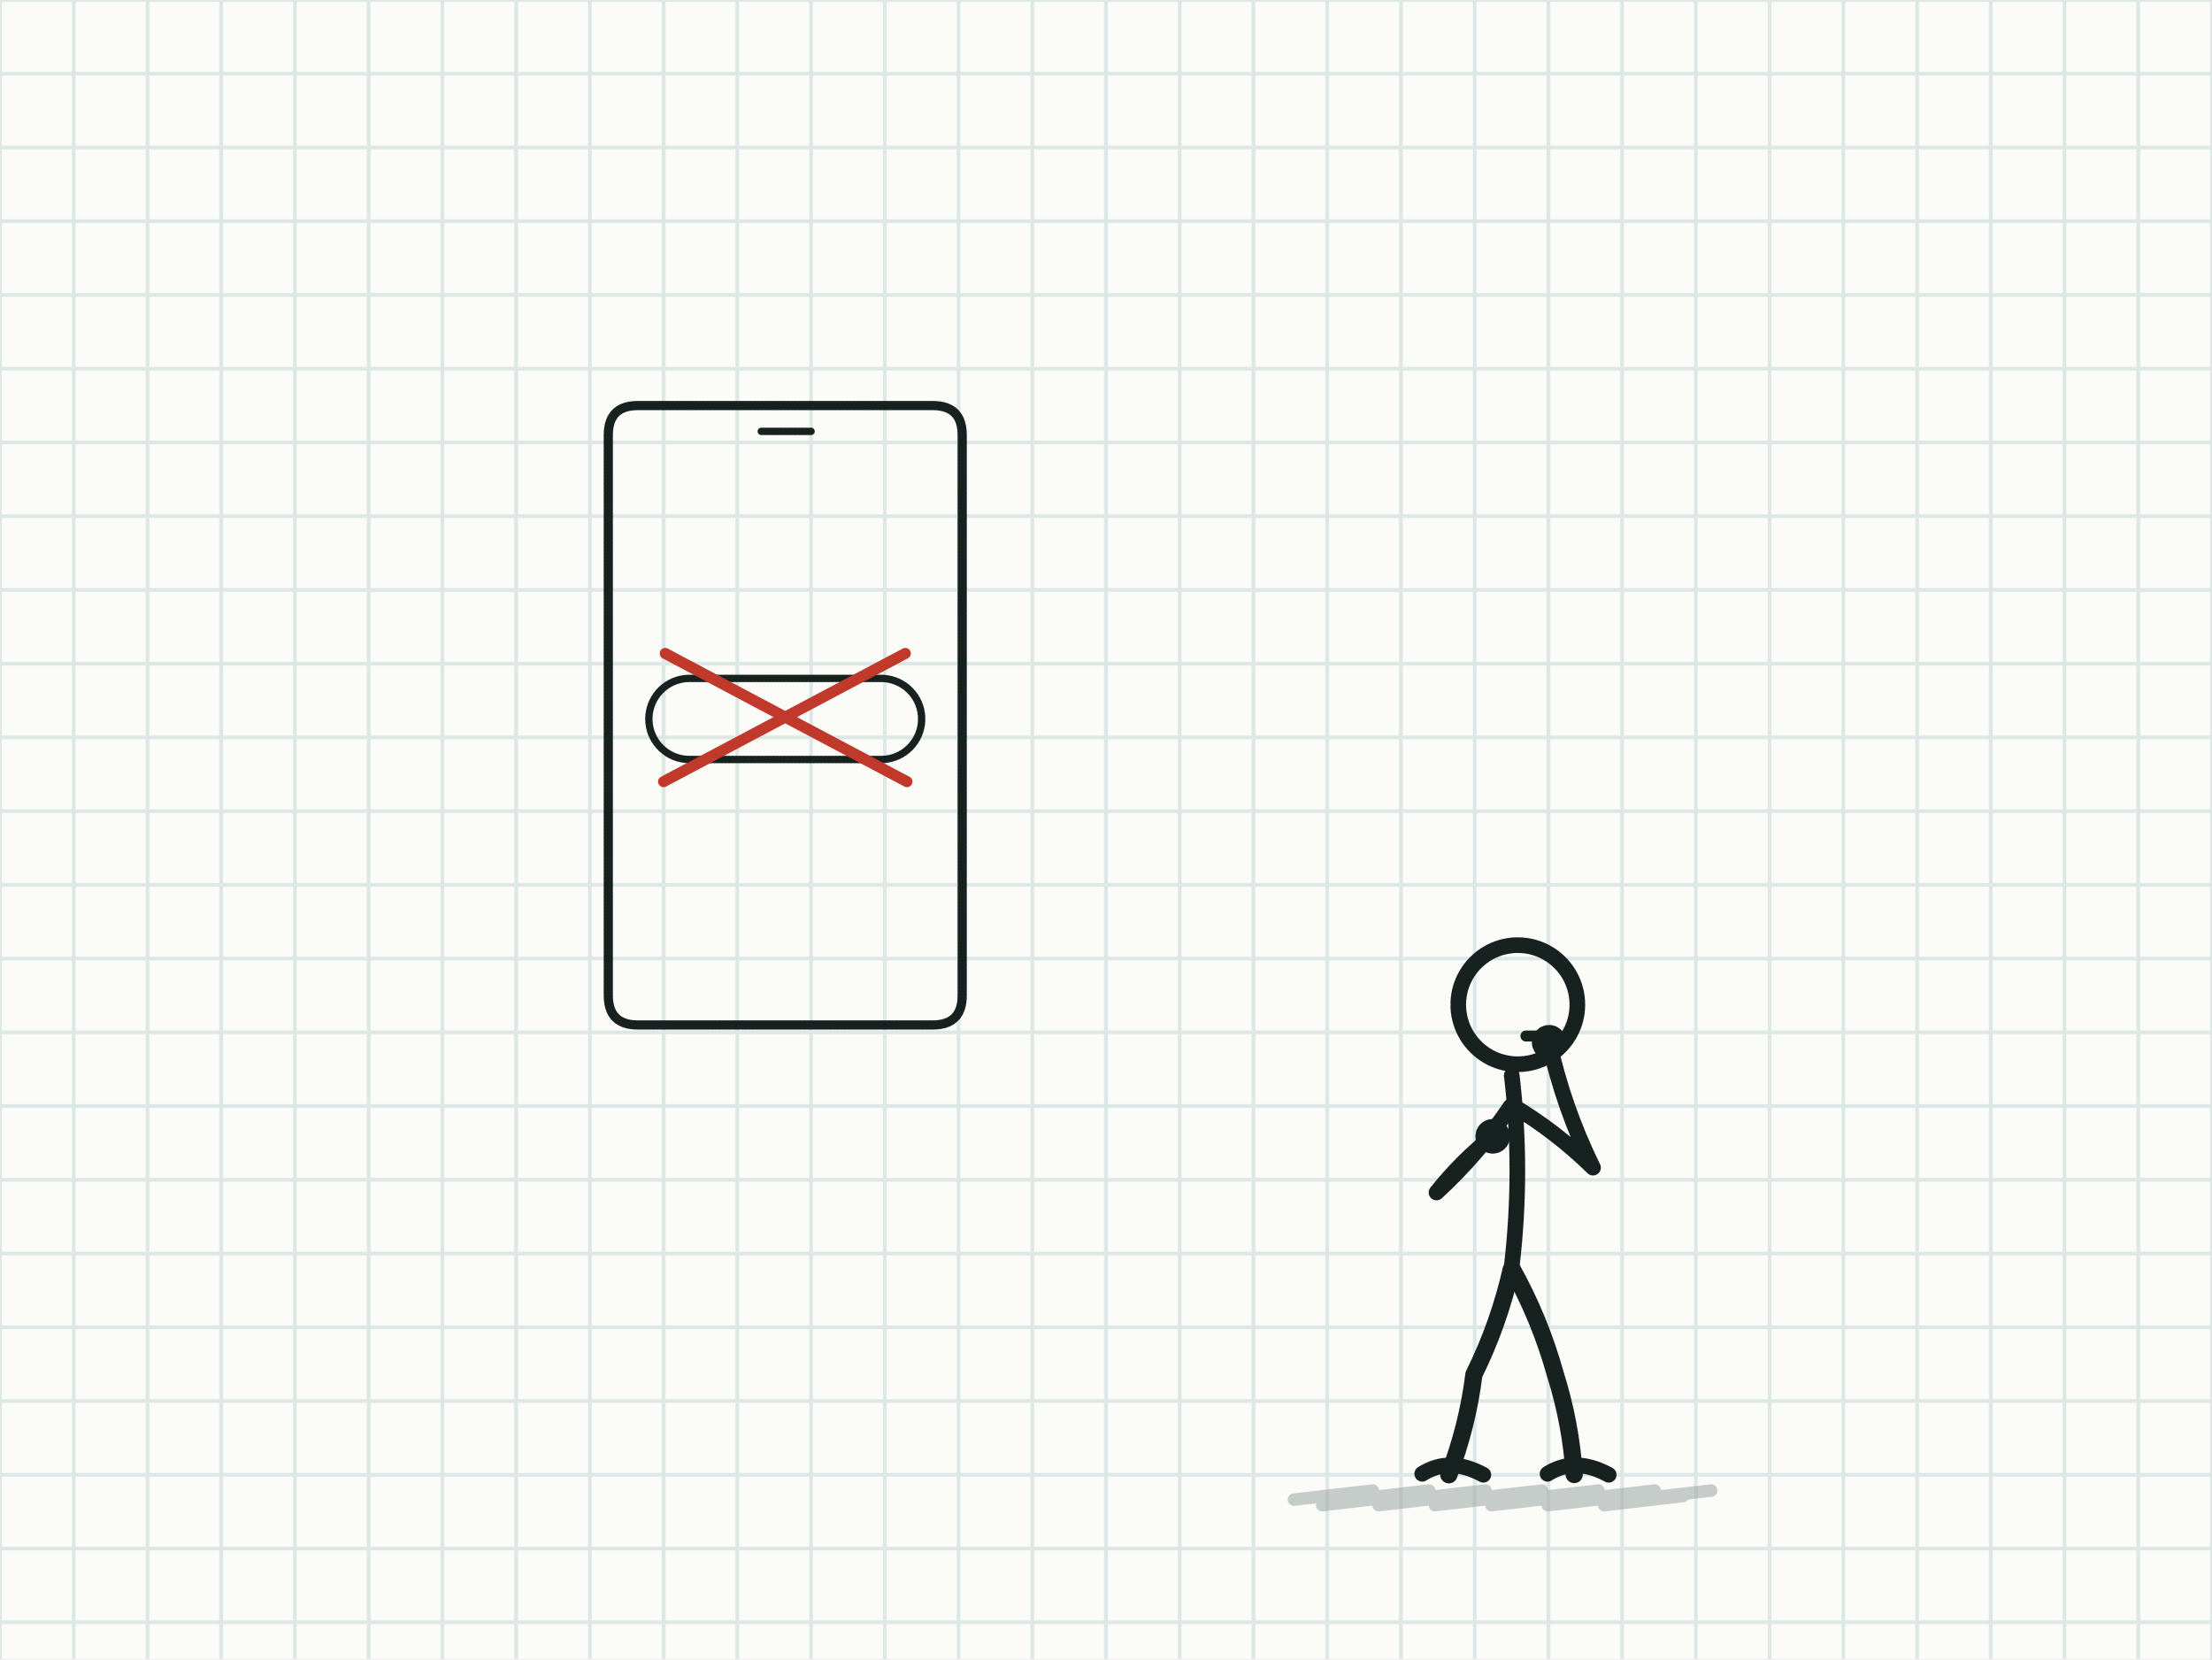
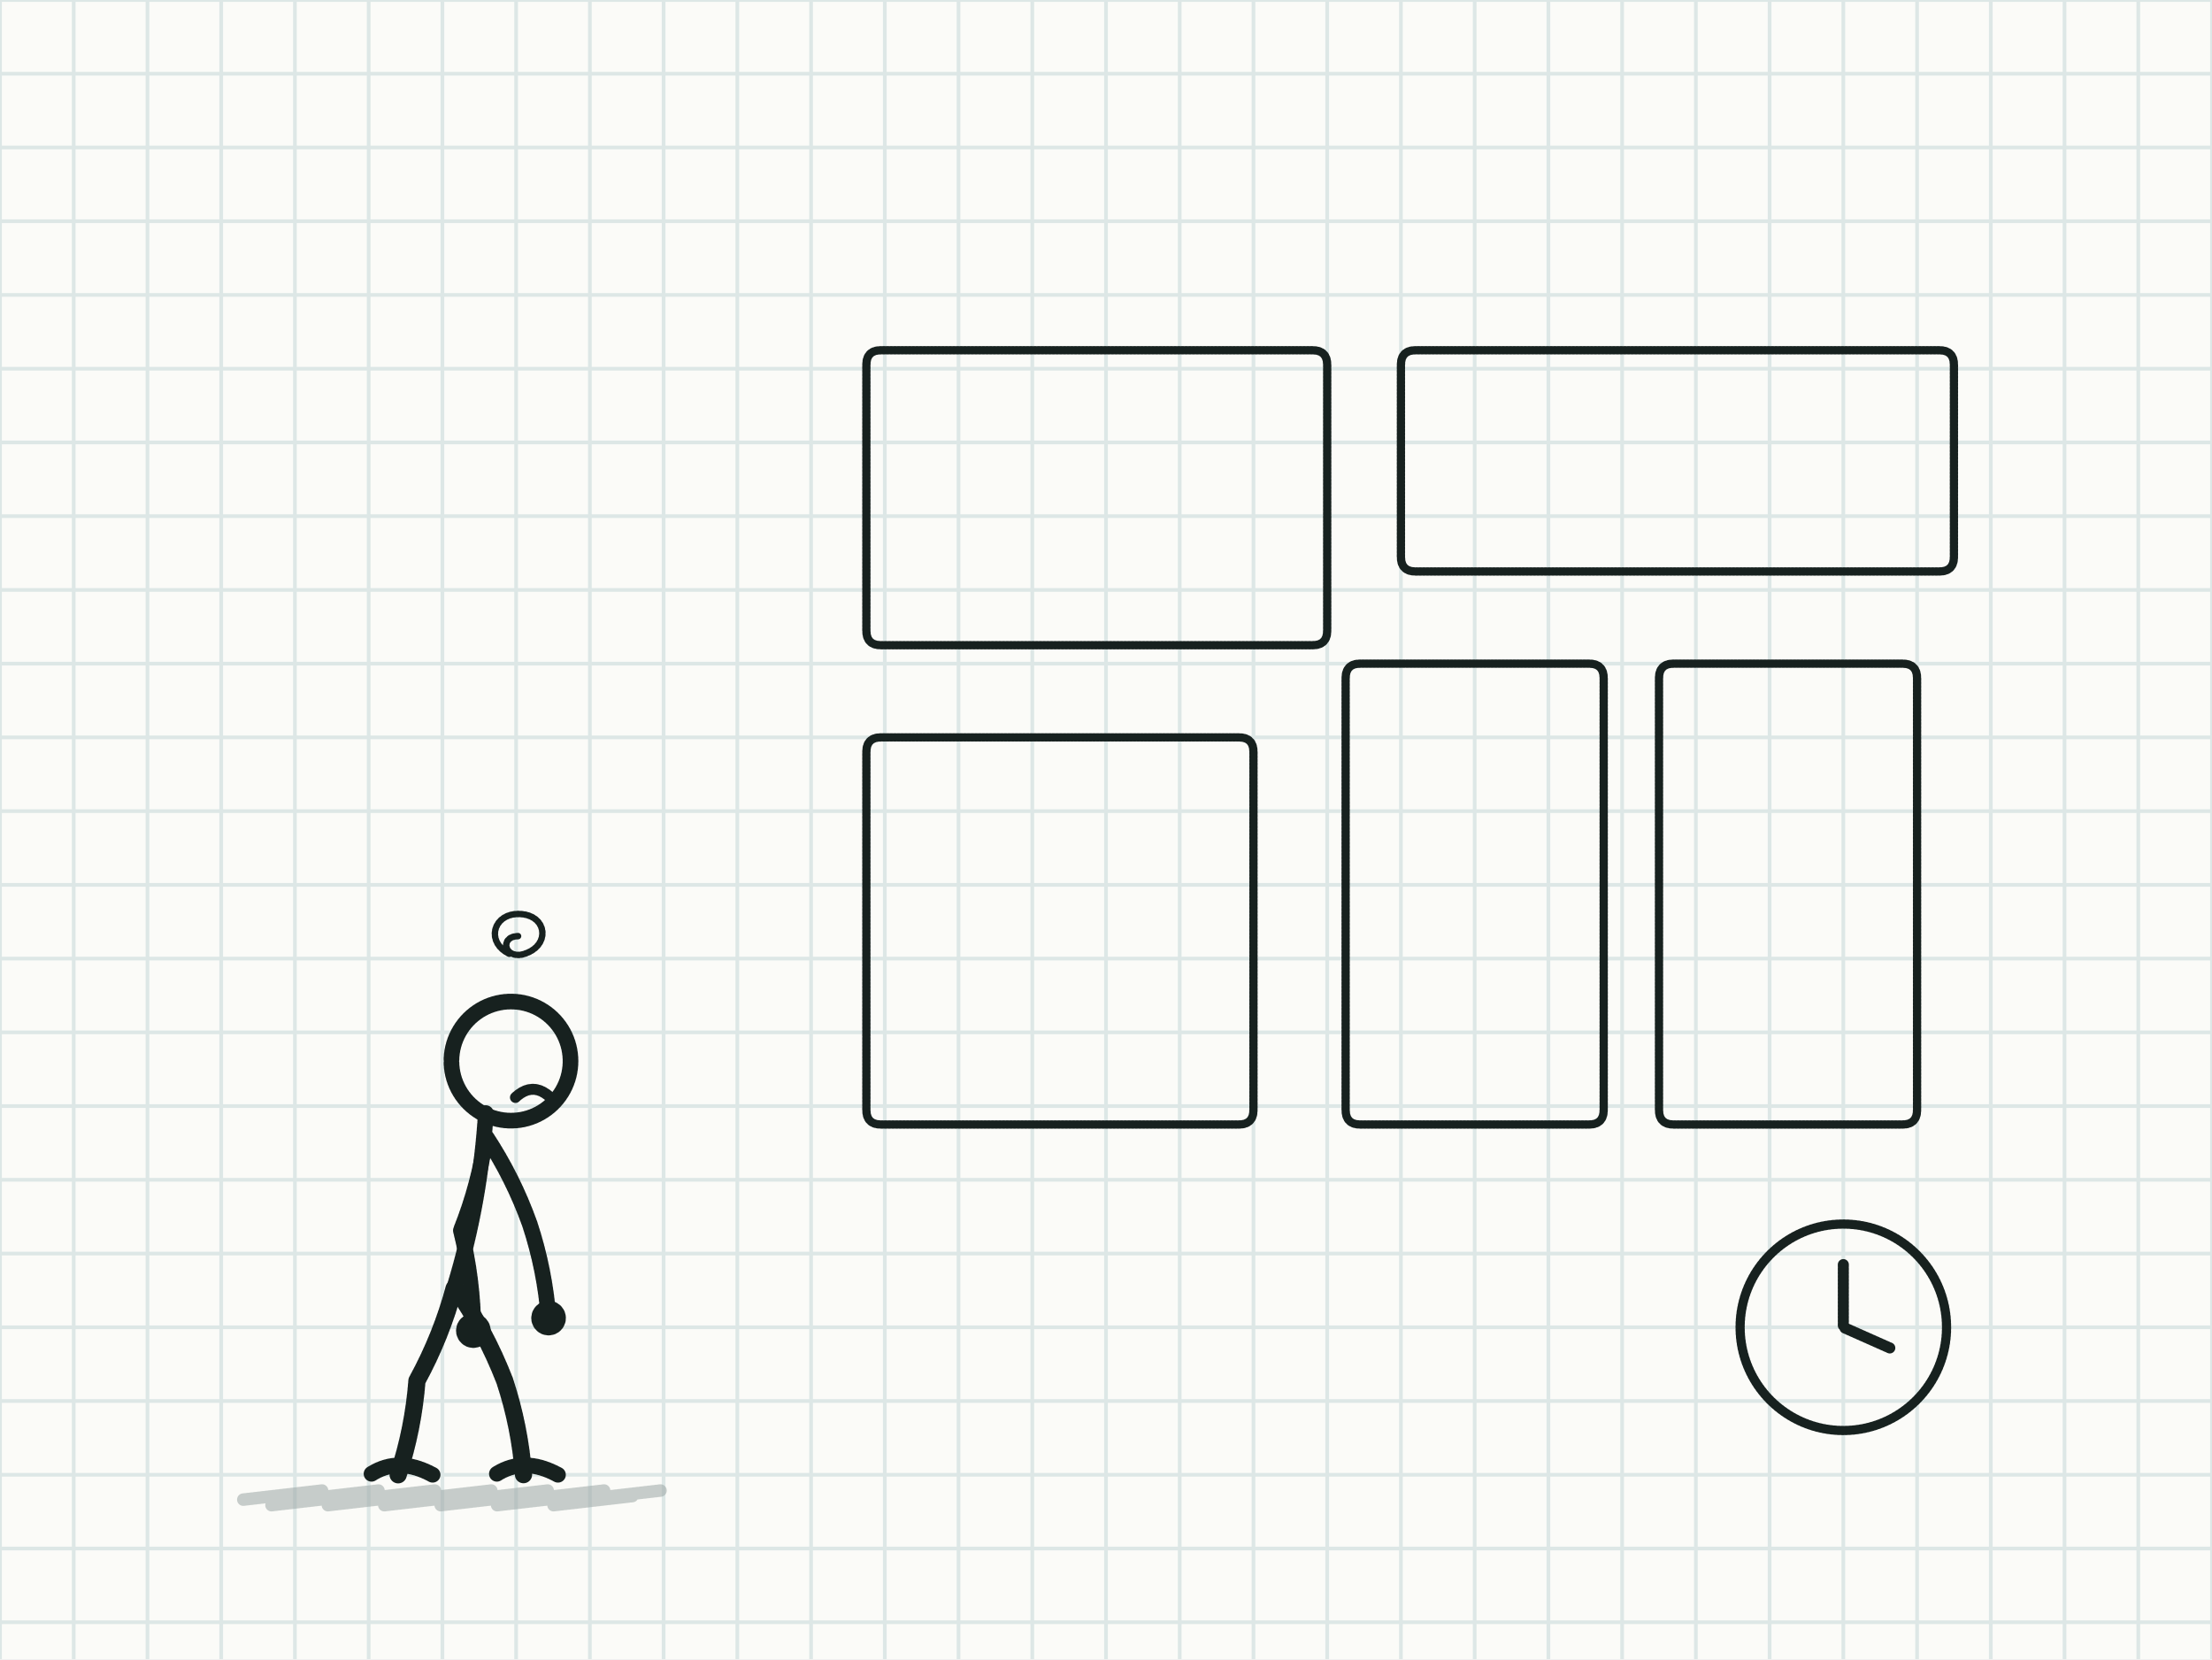
- <svg xmlns="http://www.w3.org/2000/svg" viewBox="0 0 1200 900" class="dood" data-len="4.60" style="--k:0.856">
+ <svg xmlns="http://www.w3.org/2000/svg" viewBox="0 0 1200 900" class="dood" data-len="4.60" style="--k:0.600">
  <style>.l{fill:none;stroke-linecap:round;stroke-linejoin:round;stroke-dasharray:1;stroke-dashoffset:1;animation:dr calc(var(--t,.45s)*var(--k,1)) ease-out forwards;animation-delay:calc(var(--d,0s)*var(--k,1))}.f,.w{opacity:0;animation:fi .35s ease-out forwards;animation-delay:calc(var(--d,0s)*var(--k,1))}@keyframes dr{to{stroke-dashoffset:0}}@keyframes fi{to{opacity:1}}.still .l{animation:none;stroke-dashoffset:0}.still .f,.still .w{animation:none;opacity:1}@media (prefers-reduced-motion:reduce){.l{animation:none;stroke-dashoffset:0}.f,.w{animation:none;opacity:1}}</style>
  <rect width="1200" height="900" fill="#FBFBF8" />
  <g stroke="#DDE7E6" stroke-width="2">
    <path d="M0 0V900" />
    <path d="M40 0V900" />
    <path d="M80 0V900" />
    <path d="M120 0V900" />
    <path d="M160 0V900" />
    <path d="M200 0V900" />
    <path d="M240 0V900" />
    <path d="M280 0V900" />
    <path d="M320 0V900" />
    <path d="M360 0V900" />
    <path d="M400 0V900" />
    <path d="M440 0V900" />
    <path d="M480 0V900" />
    <path d="M520 0V900" />
    <path d="M560 0V900" />
    <path d="M600 0V900" />
    <path d="M640 0V900" />
    <path d="M680 0V900" />
    <path d="M720 0V900" />
    <path d="M760 0V900" />
    <path d="M800 0V900" />
    <path d="M840 0V900" />
    <path d="M880 0V900" />
    <path d="M920 0V900" />
    <path d="M960 0V900" />
    <path d="M1000 0V900" />
    <path d="M1040 0V900" />
    <path d="M1080 0V900" />
    <path d="M1120 0V900" />
    <path d="M1160 0V900" />
    <path d="M1200 0V900" />
    <path d="M0 0H1200" />
    <path d="M0 40H1200" />
    <path d="M0 80H1200" />
    <path d="M0 120H1200" />
    <path d="M0 160H1200" />
    <path d="M0 200H1200" />
    <path d="M0 240H1200" />
    <path d="M0 280H1200" />
    <path d="M0 320H1200" />
    <path d="M0 360H1200" />
    <path d="M0 400H1200" />
    <path d="M0 440H1200" />
    <path d="M0 480H1200" />
    <path d="M0 520H1200" />
    <path d="M0 560H1200" />
    <path d="M0 600H1200" />
    <path d="M0 640H1200" />
    <path d="M0 680H1200" />
    <path d="M0 720H1200" />
    <path d="M0 760H1200" />
    <path d="M0 800H1200" />
    <path d="M0 840H1200" />
    <path d="M0 880H1200" />
  </g>
  <g class="f" style="--d:0s">
-     <path d="M342.5 52 l34 -8 v58 l-34 8 l14 -29z" fill="#E9F3F3" stroke="#17211F" stroke-width="4" stroke-linejoin="round" />
-     <path d="M857.5 52 l-34 -8 v58 l34 8 l-14 -29z" fill="#E9F3F3" stroke="#17211F" stroke-width="4" stroke-linejoin="round" />
-     <path d="M376.5 34 q223.5 -10 447 0 v66 q-223.5 -10 -447 0z" fill="#fff" stroke="#17211F" stroke-width="4.5" stroke-linejoin="round" />
-     <text x="600.0" y="82" font-family="Caveat" font-weight="700" font-size="42" fill="#17211F" text-anchor="middle">Havola bosilmaydi</text>
+     <path d="M206.0 52 l34 -8 v58 l-34 8 l14 -29z" fill="#E9F3F3" stroke="#17211F" stroke-width="4" stroke-linejoin="round" />
+     <path d="M994.0 52 l-34 -8 v58 l34 8 l-14 -29z" fill="#E9F3F3" stroke="#17211F" stroke-width="4" stroke-linejoin="round" />
+     <path d="M240.0 34 q360.0 -10 720 0 v66 q-360.0 -10 -720 0z" fill="#fff" stroke="#17211F" stroke-width="4.5" stroke-linejoin="round" />
+     <text x="600.0" y="82" font-family="Caveat" font-weight="700" font-size="42" fill="#17211F" text-anchor="middle">Har kuni: 4 joy, 4 xil o‘lcham</text>
  </g>
  <g class="f" style="--d:0s">
    <circle cx="64" cy="66" r="26" fill="#0E7E80" />
    <text x="64" y="76" font-family="Space Grotesk" font-weight="700" font-size="28" fill="#fff" text-anchor="middle">1</text>
  </g>
+   <path class="l" d="M131.0 813.6 l44.2 -5.1 M146.3 816.6 l44.2 -5.1 M161.6 813.6 l44.2 -5.1 M176.9 816.6 l44.2 -5.1 M192.2 813.6 l44.2 -5.1 M207.5 816.6 l44.2 -5.1 M222.8 813.6 l44.2 -5.1 M238.1 816.6 l44.2 -5.1 M253.4 813.6 l44.2 -5.1 M268.7 816.6 l44.2 -5.1 M284.0 813.6 l44.2 -5.1 M299.3 816.6 l44.2 -5.1 M314.6 813.6 l44.2 -5.1" pathLength="1" stroke="#9AA5A3" stroke-width="6.8" style="--d:0.35s;--t:0.3s" stroke-opacity=".55" stroke-linecap="round" />
+   <path class="f" d="M238.5 605.1 L219.0 693.5 L274.2 702.5 L288.7 614.1Z" fill="#0E7E80" fill-opacity="0.9" style="--d:0.54s" stroke="#0E7E80" stroke-opacity=".9" stroke-width="15.3" stroke-linejoin="round" />
+   <path class="l" d="M246.6 698.0 Q239.5 724.7 226.2 749.0 Q224.2 775.1 216.0 800.0" pathLength="1" stroke="#17211F" stroke-width="9.35" style="--d:0.75s;--t:0.35s" />
+   <path class="l" d="M200.7 800.0 q15.3 -10.2 34.0 0" pathLength="1" stroke="#17211F" stroke-width="8.5" style="--d:0.97s;--t:0.2s" />
+   <path class="l" d="M246.6 698.0 Q263.3 721.9 273.8 749.0 Q282.0 773.9 284.0 800.0" pathLength="1" stroke="#17211F" stroke-width="9.35" style="--d:1.09s;--t:0.35s" />
+   <path class="l" d="M268.7 800.0 q15.3 -10.2 34.0 0" pathLength="1" stroke="#17211F" stroke-width="8.5" style="--d:1.31s;--t:0.2s" />
+   <path class="l" d="M263.6 602.8 Q260.8 651.4 246.6 698.0" pathLength="1" stroke="#17211F" stroke-width="8.5" style="--d:1.44s;--t:0.3s" />
+   <path class="l" d="M263.6 616.4 Q259.9 642.7 250.0 667.4 Q256.7 694.2 256.8 721.8" pathLength="1" stroke="#17211F" stroke-width="8.5" style="--d:1.62s;--t:0.35s" />
+   <path class="l" d="M256.8 721.8 m-6 0 a6 6 0 1 0 12 0 a6 6 0 1 0 -12 0" pathLength="1" stroke="#17211F" stroke-width="6.8" style="--d:1.84s;--t:0.15s" />
+   <path class="l" d="M263.6 616.4 Q278.4 638.8 287.4 664.0 Q295.6 688.9 297.6 715.0" pathLength="1" stroke="#17211F" stroke-width="8.5" style="--d:1.93s;--t:0.35s" />
+   <path class="l" d="M297.6 715.0 m-6 0 a6 6 0 1 0 12 0 a6 6 0 1 0 -12 0" pathLength="1" stroke="#17211F" stroke-width="6.8" style="--d:2.15s;--t:0.15s" />
+   <path class="l" d="M244.9 575.6 a32.3 32.3 0 1 0 64.6 0 a32.3 32.3 0 1 0 -64.6 0" pathLength="1" stroke="#17211F" stroke-width="8.5" style="--d:2.24s;--t:0.35s" />
+   <path class="f" d="M284.9 572.2 a2.6 2.6 0 1 0 5 0 a2.6 2.6 0 1 0 -5 0" fill="#17211F" fill-opacity="1" style="--d:2.46s" />
+   <path class="f" d="M292.9 572.2 a2.6 2.6 0 1 0 5 0 a2.6 2.6 0 1 0 -5 0" fill="#17211F" fill-opacity="1" style="--d:2.68s" />
+   <path class="l" d="M278.9 596.0 q10.2 -10.2 20.4 0" pathLength="1" stroke="#17211F" stroke-width="5.95" style="--d:2.89s;--t:0.2s" />
+   <path class="l" d="M277.2 517.8 c-14 -6 -10 -22 4 -22 c16 0 18 18 2 22 c-10 2 -12 -10 -2 -10" pathLength="1" stroke="#17211F" stroke-width="3.5" style="--d:3.02s;--t:0.3s" />
  <g>
-     <path class="f" d="M334 224 h184.0 v328.0 h-184.0 z" fill="#fff" fill-opacity="1" style="--d:0.35s" />
-     <path class="l" d="M346 220 h160.0 q16 0 16 16 v304.0 q0 16 -16 16 h-160.0 q-16 0 -16 -16 v-304.0 q0 -16 16 -16 z" pathLength="1" stroke="#17211F" stroke-width="5" style="--d:0.57s;--t:0.45s" />
-     <path class="l" d="M412.0 234 h28" pathLength="1" stroke="#17211F" stroke-width="4" style="--d:0.85s;--t:0.1s" />
-     <path class="f" d="M344 250 h164.0 v276.0 h-164.0 z" fill="#9AD2D2" fill-opacity="0.5" style="--d:0.91s" />
-     <path class="f" d="M374.0 368.0 h104.0 a22.0 22.0 0 0 1 0 44 h-104.0 a22.0 22.0 0 0 1 0 -44z" fill="#0E7E80" fill-opacity="1" style="--d:1.12s" />
-     <path class="l" d="M374.0 368.0 h104.0 a22.0 22.0 0 0 1 0 44 h-104.0 a22.0 22.0 0 0 1 0 -44z" pathLength="1" stroke="#17211F" stroke-width="4" style="--d:1.34s;--t:0.25s" />
-     <text class="w" x="426.0" y="397.92" font-family="Space Grotesk" font-weight="700" font-size="22" fill="#fff" text-anchor="middle" style="--d:1.50s">havola</text>
-     <path class="l" d="M360 354.0 l132.0 70 M492.0 354.0 l-132.0 70" pathLength="1" stroke="#C0392B" stroke-width="6" style="--d:1.81s;--t:0.45s" />
+     <path class="f" d="M470 190 h250 v160 h-250 z" fill="#fff" fill-opacity="1" style="--d:3.20s" />
+     <path class="l" d="M478 190 h234 q8 0 8 8 v144 q0 8 -8 8 h-234 q-8 0 -8 -8 v-144 q0 -8 8 -8z" pathLength="1" stroke="#17211F" stroke-width="4.5" style="--d:3.42s;--t:0.3s" />
  </g>
-   <path class="l" d="M701.0 813.6 l44.2 -5.1 M716.3 816.6 l44.2 -5.1 M731.6 813.6 l44.2 -5.1 M746.9 816.6 l44.2 -5.1 M762.2 813.6 l44.2 -5.1 M777.5 816.6 l44.2 -5.1 M792.8 813.6 l44.2 -5.1 M808.1 816.6 l44.2 -5.1 M823.4 813.6 l44.2 -5.1 M838.7 816.6 l44.2 -5.1 M854.0 813.6 l44.2 -5.1 M869.3 816.6 l44.2 -5.1 M884.6 813.6 l44.2 -5.1" pathLength="1" stroke="#9AA5A3" stroke-width="6.8" style="--d:2.09s;--t:0.3s" stroke-opacity=".55" stroke-linecap="round" />
-   <path class="f" d="M794.5 589.2 L792.0 687.8 L848.0 687.8 L845.5 589.2Z" fill="#0E7E80" fill-opacity="0.9" style="--d:2.27s" stroke="#0E7E80" stroke-opacity=".9" stroke-width="15.3" stroke-linejoin="round" />
-   <path class="l" d="M820.0 687.8 Q813.3 717.9 799.6 745.6 Q796.1 773.6 786.0 800.0" pathLength="1" stroke="#17211F" stroke-width="9.35" style="--d:2.49s;--t:0.35s" />
-   <path class="l" d="M770.7 800.0 q15.3 -10.2 34.0 0" pathLength="1" stroke="#17211F" stroke-width="8.5" style="--d:2.71s;--t:0.2s" />
-   <path class="l" d="M820.0 687.8 Q835.4 715.3 843.8 745.6 Q852.2 772.2 854.0 800.0" pathLength="1" stroke="#17211F" stroke-width="9.35" style="--d:2.83s;--t:0.35s" />
-   <path class="l" d="M838.7 800.0 q15.3 -10.2 34.0 0" pathLength="1" stroke="#17211F" stroke-width="8.5" style="--d:3.05s;--t:0.2s" />
-   <path class="l" d="M820.0 582.4 Q826.3 635.1 820.0 687.8" pathLength="1" stroke="#17211F" stroke-width="8.5" style="--d:3.17s;--t:0.3s" />
-   <path class="l" d="M820.0 599.4 Q802.5 625.6 779.2 647.0 Q792.7 629.9 809.8 616.4" pathLength="1" stroke="#17211F" stroke-width="8.5" style="--d:3.36s;--t:0.35s" />
-   <path class="l" d="M809.8 616.4 m-6 0 a6 6 0 1 0 12 0 a6 6 0 1 0 -12 0" pathLength="1" stroke="#17211F" stroke-width="6.8" style="--d:3.57s;--t:0.15s" />
-   <path class="l" d="M820.0 599.4 Q844.1 613.7 864.2 633.4 Q848.2 600.8 840.4 565.4" pathLength="1" stroke="#17211F" stroke-width="8.5" style="--d:3.67s;--t:0.35s" />
-   <path class="l" d="M840.4 565.4 m-6 0 a6 6 0 1 0 12 0 a6 6 0 1 0 -12 0" pathLength="1" stroke="#17211F" stroke-width="6.8" style="--d:3.88s;--t:0.15s" />
-   <path class="l" d="M791.1 545.0 a32.3 32.3 0 1 0 64.6 0 a32.3 32.3 0 1 0 -64.6 0" pathLength="1" stroke="#17211F" stroke-width="8.5" style="--d:3.98s;--t:0.35s" />
-   <path class="f" d="M831.1 541.6 a2.6 2.6 0 1 0 5 0 a2.6 2.6 0 1 0 -5 0" fill="#17211F" fill-opacity="1" style="--d:4.19s" />
-   <path class="f" d="M839.1 541.6 a2.6 2.6 0 1 0 5 0 a2.6 2.6 0 1 0 -5 0" fill="#17211F" fill-opacity="1" style="--d:4.41s" />
-   <path class="l" d="M826.8 562.0 h17.0" pathLength="1" stroke="#17211F" stroke-width="5.95" style="--d:4.63s;--t:0.2s" />
-   <text class="w" x="881.2" y="487.2" font-family="Caveat" font-weight="700" font-size="91" fill="#0E7E80" text-anchor="middle" style="--d:4.75s">?</text>
-   <text class="w" x="820" y="330" font-family="Caveat" font-weight="700" font-size="44" fill="#17211F" text-anchor="middle" transform="rotate(-4 820 330)" style="--d:5.06s">qanday o‘qiyman?</text>
+   <text class="w" x="595" y="290" font-family="Space Grotesk" font-weight="700" font-size="40" fill="#17211F" text-anchor="middle" style="--d:3.61s">sayt</text>
+   <g>
+     <path class="f" d="M760 190 h300 v120 h-300 z" fill="#fff" fill-opacity="1" style="--d:3.92s" />
+     <path class="l" d="M768 190 h284 q8 0 8 8 v104 q0 8 -8 8 h-284 q-8 0 -8 -8 v-104 q0 -8 8 -8z" pathLength="1" stroke="#17211F" stroke-width="4.5" style="--d:4.13s;--t:0.3s" />
+   </g>
+   <text class="w" x="910" y="262" font-family="Space Grotesk" font-weight="700" font-size="40" fill="#17211F" text-anchor="middle" style="--d:4.32s">kanal</text>
+   <g>
+     <path class="f" d="M470 400 h210 v210 h-210 z" fill="#fff" fill-opacity="1" style="--d:4.63s" />
+     <path class="l" d="M478 400 h194 q8 0 8 8 v194 q0 8 -8 8 h-194 q-8 0 -8 -8 v-194 q0 -8 8 -8z" pathLength="1" stroke="#17211F" stroke-width="4.5" style="--d:4.84s;--t:0.3s" />
+   </g>
+   <text class="w" x="575" y="515" font-family="Space Grotesk" font-weight="700" font-size="34" fill="#17211F" text-anchor="middle" style="--d:5.03s">Instagram</text>
+   <g>
+     <path class="f" d="M730 360 h140 v250 h-140 z" fill="#fff" fill-opacity="1" style="--d:5.34s" />
+     <path class="l" d="M738 360 h124 q8 0 8 8 v234 q0 8 -8 8 h-124 q-8 0 -8 -8 v-234 q0 -8 8 -8z" pathLength="1" stroke="#17211F" stroke-width="4.5" style="--d:5.56s;--t:0.3s" />
+   </g>
+   <text class="w" x="800" y="495" font-family="Space Grotesk" font-weight="700" font-size="32" fill="#17211F" text-anchor="middle" style="--d:5.74s">story</text>
+   <g>
+     <path class="f" d="M900 360 h140 v250 h-140 z" fill="#fff" fill-opacity="1" style="--d:6.05s" />
+     <path class="l" d="M908 360 h124 q8 0 8 8 v234 q0 8 -8 8 h-124 q-8 0 -8 -8 v-234 q0 -8 8 -8z" pathLength="1" stroke="#17211F" stroke-width="4.5" style="--d:6.27s;--t:0.3s" />
+   </g>
+   <text class="w" x="970" y="495" font-family="Space Grotesk" font-weight="700" font-size="32" fill="#17211F" text-anchor="middle" style="--d:6.46s">story</text>
+   <path class="f" d="M944 720 a56 56 0 1 0 112 0 a56 56 0 1 0 -112 0" fill="#fff" fill-opacity="1" style="--d:6.77s" />
+   <path class="l" d="M944 720 a56 56 0 1 0 112 0 a56 56 0 1 0 -112 0" pathLength="1" stroke="#17211F" stroke-width="5" style="--d:6.98s;--t:0.35s" />
+   <path class="l" d="M1000 720 v-34.72 M1000 720 l25.2 11.2" pathLength="1" stroke="#17211F" stroke-width="6" style="--d:7.20s;--t:0.25s" />
+   <text class="w" x="780" y="740" font-family="Caveat" font-weight="700" font-size="46" fill="#17211F" text-anchor="middle" transform="rotate(-4 780 740)" style="--d:7.36s">yana qo‘lda...</text>
</svg>
